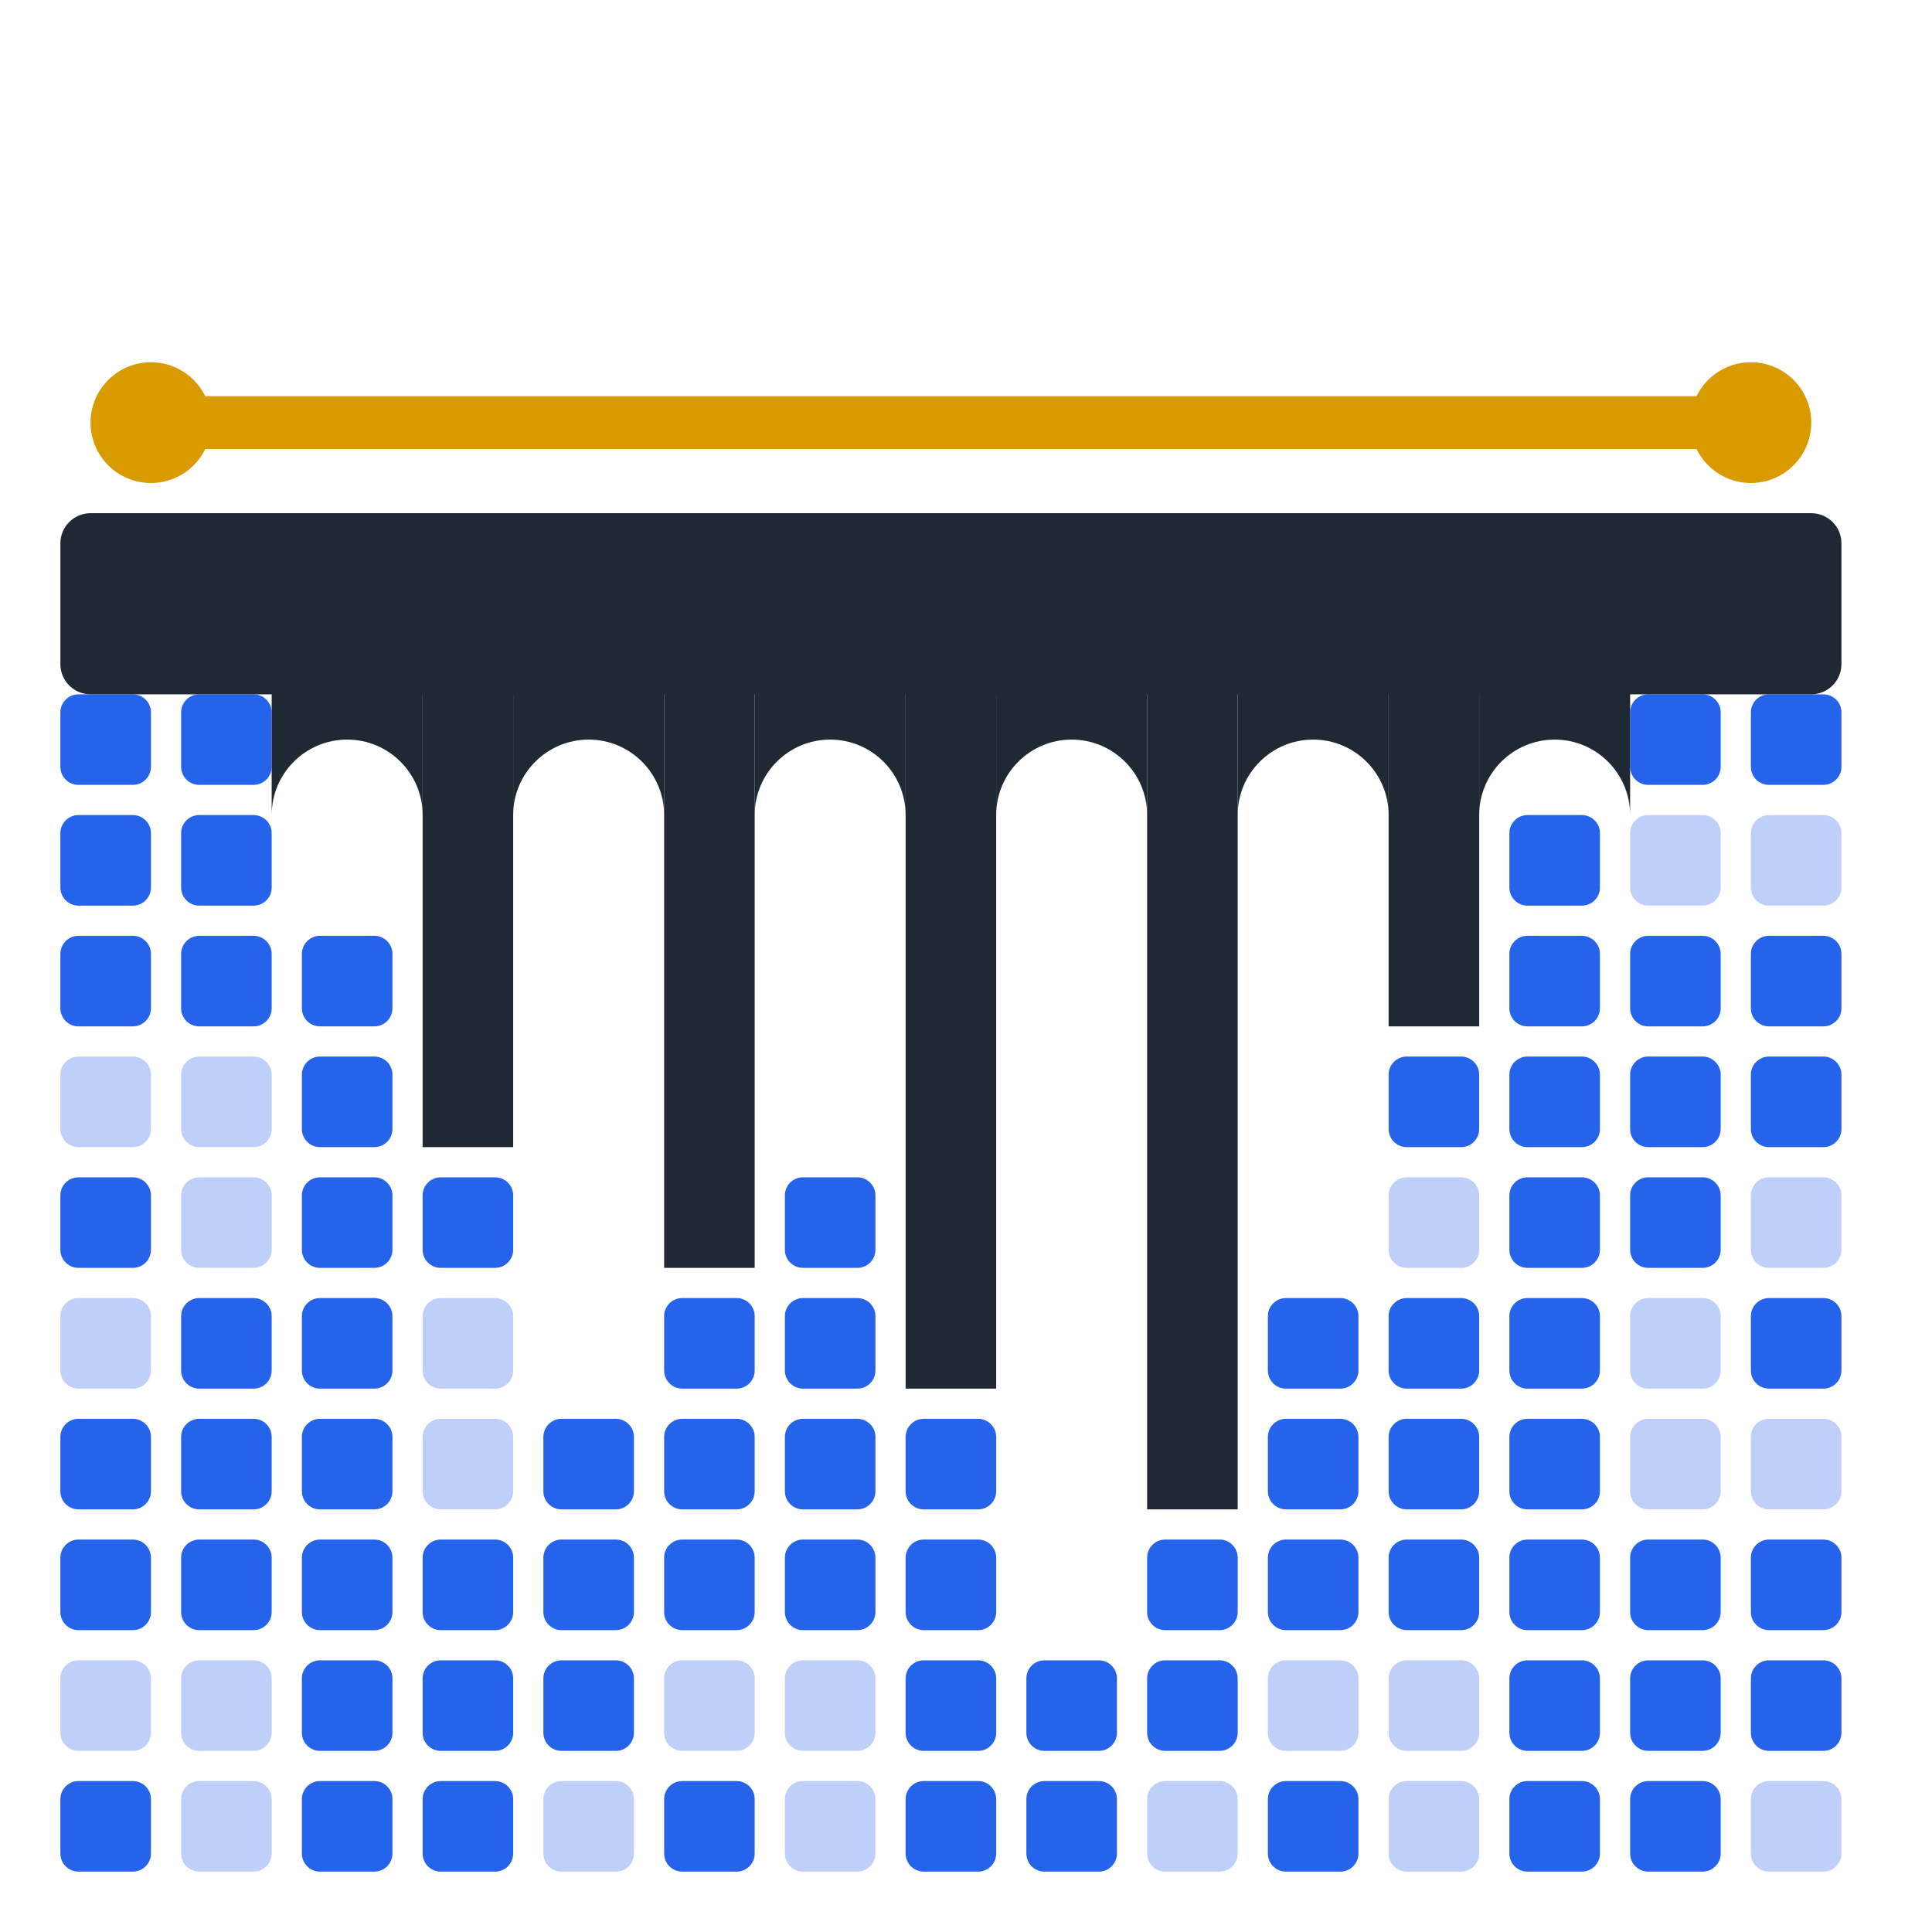
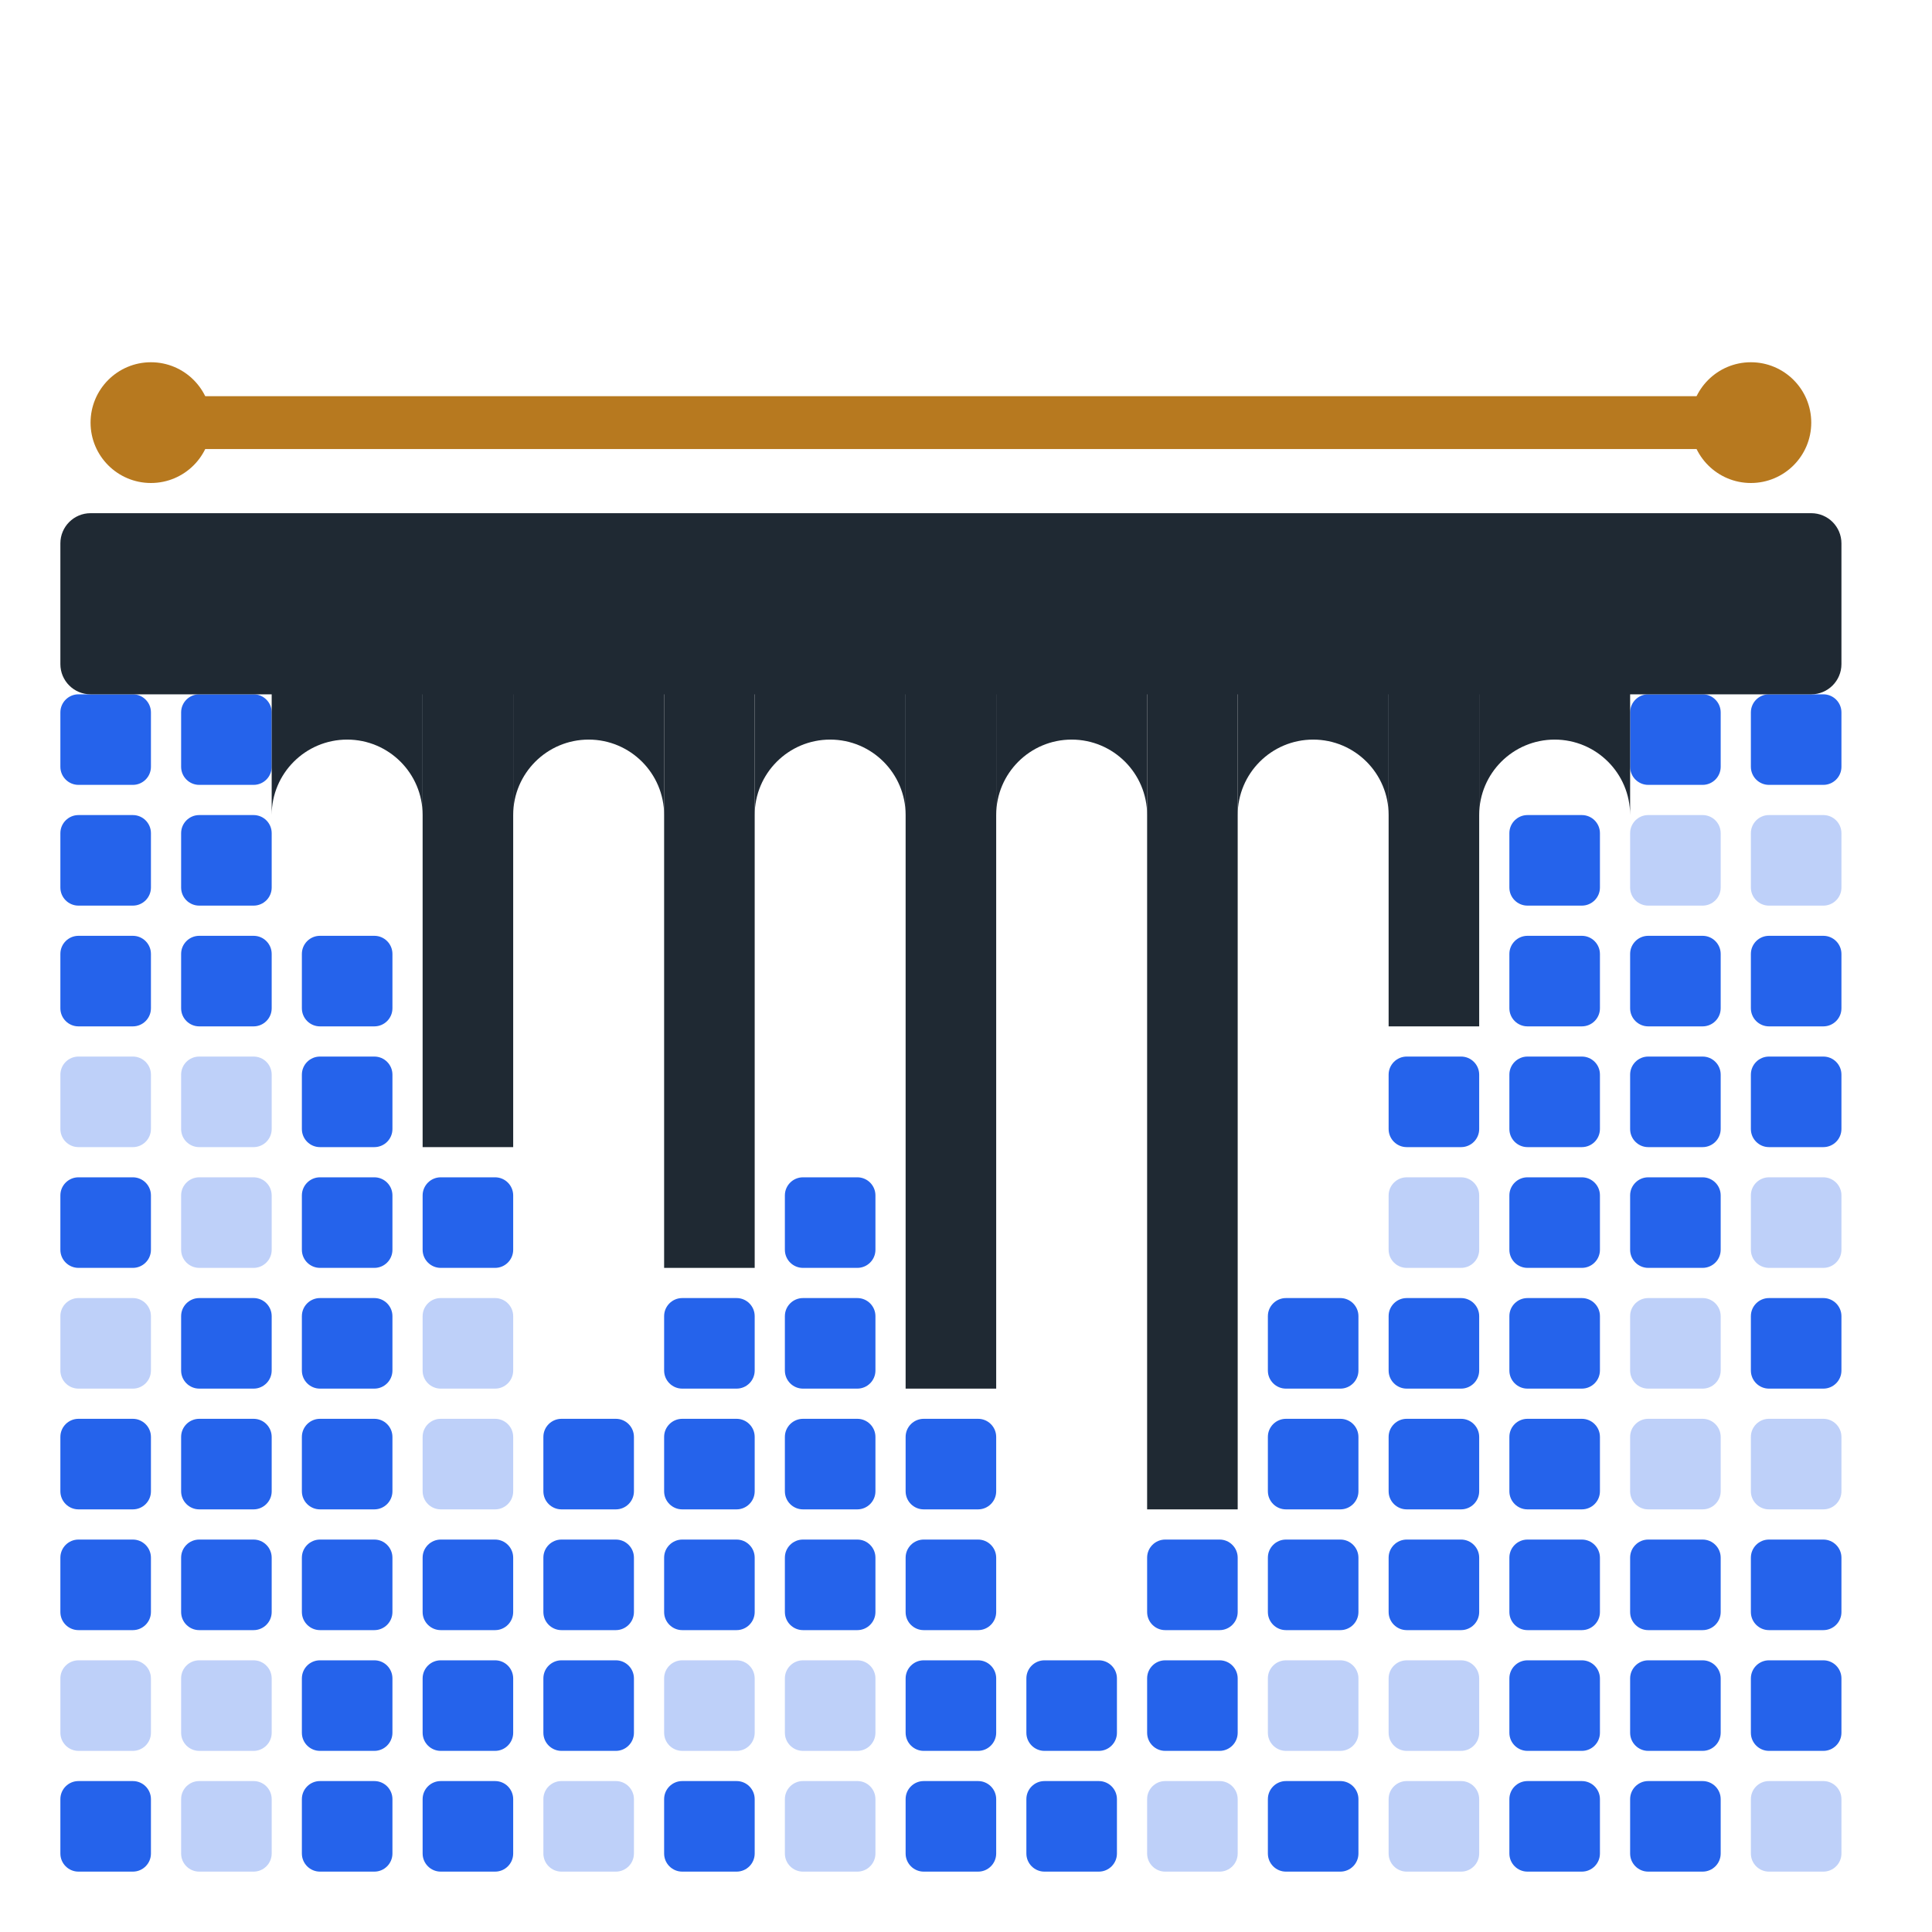
<svg xmlns="http://www.w3.org/2000/svg" viewBox="0 0 128 128" width="128" height="128" role="img" aria-label="Eisenjoch">
  <rect x="4" y="118" width="6" height="6" rx="1.2" fill="#2563EB" />
  <rect x="4" y="110" width="6" height="6" rx="1.2" fill="#2563EB" fill-opacity=".3" />
  <rect x="4" y="102" width="6" height="6" rx="1.2" fill="#2563EB" />
  <rect x="4" y="94" width="6" height="6" rx="1.2" fill="#2563EB" />
  <rect x="4" y="86" width="6" height="6" rx="1.2" fill="#2563EB" fill-opacity=".3" />
  <rect x="4" y="78" width="6" height="6" rx="1.2" fill="#2563EB" />
  <rect x="4" y="70" width="6" height="6" rx="1.2" fill="#2563EB" fill-opacity=".3" />
  <rect x="4" y="62" width="6" height="6" rx="1.2" fill="#2563EB" />
  <rect x="4" y="54" width="6" height="6" rx="1.2" fill="#2563EB" />
  <rect x="4" y="46" width="6" height="6" rx="1.2" fill="#2563EB" />
  <rect x="12" y="118" width="6" height="6" rx="1.2" fill="#2563EB" fill-opacity=".3" />
  <rect x="12" y="110" width="6" height="6" rx="1.2" fill="#2563EB" fill-opacity=".3" />
  <rect x="12" y="102" width="6" height="6" rx="1.2" fill="#2563EB" />
  <rect x="12" y="94" width="6" height="6" rx="1.2" fill="#2563EB" />
  <rect x="12" y="86" width="6" height="6" rx="1.2" fill="#2563EB" />
  <rect x="12" y="78" width="6" height="6" rx="1.2" fill="#2563EB" fill-opacity=".3" />
  <rect x="12" y="70" width="6" height="6" rx="1.2" fill="#2563EB" fill-opacity=".3" />
  <rect x="12" y="62" width="6" height="6" rx="1.2" fill="#2563EB" />
  <rect x="12" y="54" width="6" height="6" rx="1.2" fill="#2563EB" />
  <rect x="12" y="46" width="6" height="6" rx="1.2" fill="#2563EB" />
  <rect x="20" y="118" width="6" height="6" rx="1.2" fill="#2563EB" />
  <rect x="20" y="110" width="6" height="6" rx="1.2" fill="#2563EB" />
  <rect x="20" y="102" width="6" height="6" rx="1.2" fill="#2563EB" />
  <rect x="20" y="94" width="6" height="6" rx="1.2" fill="#2563EB" />
  <rect x="20" y="86" width="6" height="6" rx="1.2" fill="#2563EB" />
  <rect x="20" y="78" width="6" height="6" rx="1.2" fill="#2563EB" />
  <rect x="20" y="70" width="6" height="6" rx="1.2" fill="#2563EB" />
  <rect x="20" y="62" width="6" height="6" rx="1.2" fill="#2563EB" />
  <rect x="28" y="118" width="6" height="6" rx="1.2" fill="#2563EB" />
  <rect x="28" y="110" width="6" height="6" rx="1.2" fill="#2563EB" />
  <rect x="28" y="102" width="6" height="6" rx="1.2" fill="#2563EB" />
  <rect x="28" y="94" width="6" height="6" rx="1.2" fill="#2563EB" fill-opacity=".3" />
  <rect x="28" y="86" width="6" height="6" rx="1.2" fill="#2563EB" fill-opacity=".3" />
  <rect x="28" y="78" width="6" height="6" rx="1.2" fill="#2563EB" />
  <rect x="36" y="118" width="6" height="6" rx="1.2" fill="#2563EB" fill-opacity=".3" />
  <rect x="36" y="110" width="6" height="6" rx="1.2" fill="#2563EB" />
  <rect x="36" y="102" width="6" height="6" rx="1.2" fill="#2563EB" />
  <rect x="36" y="94" width="6" height="6" rx="1.2" fill="#2563EB" />
  <rect x="44" y="118" width="6" height="6" rx="1.2" fill="#2563EB" />
  <rect x="44" y="110" width="6" height="6" rx="1.2" fill="#2563EB" fill-opacity=".3" />
  <rect x="44" y="102" width="6" height="6" rx="1.2" fill="#2563EB" />
  <rect x="44" y="94" width="6" height="6" rx="1.2" fill="#2563EB" />
  <rect x="44" y="86" width="6" height="6" rx="1.2" fill="#2563EB" />
  <rect x="52" y="118" width="6" height="6" rx="1.2" fill="#2563EB" fill-opacity=".3" />
  <rect x="52" y="110" width="6" height="6" rx="1.2" fill="#2563EB" fill-opacity=".3" />
  <rect x="52" y="102" width="6" height="6" rx="1.2" fill="#2563EB" />
  <rect x="52" y="94" width="6" height="6" rx="1.2" fill="#2563EB" />
  <rect x="52" y="86" width="6" height="6" rx="1.2" fill="#2563EB" />
  <rect x="52" y="78" width="6" height="6" rx="1.2" fill="#2563EB" />
  <rect x="60" y="118" width="6" height="6" rx="1.2" fill="#2563EB" />
  <rect x="60" y="110" width="6" height="6" rx="1.2" fill="#2563EB" />
  <rect x="60" y="102" width="6" height="6" rx="1.2" fill="#2563EB" />
  <rect x="60" y="94" width="6" height="6" rx="1.2" fill="#2563EB" />
  <rect x="68" y="118" width="6" height="6" rx="1.2" fill="#2563EB" />
  <rect x="68" y="110" width="6" height="6" rx="1.2" fill="#2563EB" />
  <rect x="76" y="118" width="6" height="6" rx="1.2" fill="#2563EB" fill-opacity=".3" />
  <rect x="76" y="110" width="6" height="6" rx="1.2" fill="#2563EB" />
  <rect x="76" y="102" width="6" height="6" rx="1.2" fill="#2563EB" />
  <rect x="84" y="118" width="6" height="6" rx="1.2" fill="#2563EB" />
  <rect x="84" y="110" width="6" height="6" rx="1.2" fill="#2563EB" fill-opacity=".3" />
  <rect x="84" y="102" width="6" height="6" rx="1.2" fill="#2563EB" />
  <rect x="84" y="94" width="6" height="6" rx="1.2" fill="#2563EB" />
  <rect x="84" y="86" width="6" height="6" rx="1.2" fill="#2563EB" />
  <rect x="92" y="118" width="6" height="6" rx="1.2" fill="#2563EB" fill-opacity=".3" />
  <rect x="92" y="110" width="6" height="6" rx="1.2" fill="#2563EB" fill-opacity=".3" />
  <rect x="92" y="102" width="6" height="6" rx="1.2" fill="#2563EB" />
  <rect x="92" y="94" width="6" height="6" rx="1.2" fill="#2563EB" />
  <rect x="92" y="86" width="6" height="6" rx="1.2" fill="#2563EB" />
  <rect x="92" y="78" width="6" height="6" rx="1.2" fill="#2563EB" fill-opacity=".3" />
  <rect x="92" y="70" width="6" height="6" rx="1.2" fill="#2563EB" />
  <rect x="100" y="118" width="6" height="6" rx="1.2" fill="#2563EB" />
  <rect x="100" y="110" width="6" height="6" rx="1.2" fill="#2563EB" />
  <rect x="100" y="102" width="6" height="6" rx="1.2" fill="#2563EB" />
  <rect x="100" y="94" width="6" height="6" rx="1.2" fill="#2563EB" />
  <rect x="100" y="86" width="6" height="6" rx="1.2" fill="#2563EB" />
  <rect x="100" y="78" width="6" height="6" rx="1.2" fill="#2563EB" />
  <rect x="100" y="70" width="6" height="6" rx="1.2" fill="#2563EB" />
  <rect x="100" y="62" width="6" height="6" rx="1.2" fill="#2563EB" />
  <rect x="100" y="54" width="6" height="6" rx="1.2" fill="#2563EB" />
  <rect x="108" y="118" width="6" height="6" rx="1.2" fill="#2563EB" />
  <rect x="108" y="110" width="6" height="6" rx="1.2" fill="#2563EB" />
  <rect x="108" y="102" width="6" height="6" rx="1.2" fill="#2563EB" />
  <rect x="108" y="94" width="6" height="6" rx="1.2" fill="#2563EB" fill-opacity=".3" />
  <rect x="108" y="86" width="6" height="6" rx="1.2" fill="#2563EB" fill-opacity=".3" />
  <rect x="108" y="78" width="6" height="6" rx="1.2" fill="#2563EB" />
  <rect x="108" y="70" width="6" height="6" rx="1.2" fill="#2563EB" />
  <rect x="108" y="62" width="6" height="6" rx="1.2" fill="#2563EB" />
  <rect x="108" y="54" width="6" height="6" rx="1.2" fill="#2563EB" fill-opacity=".3" />
  <rect x="108" y="46" width="6" height="6" rx="1.2" fill="#2563EB" />
  <rect x="116" y="118" width="6" height="6" rx="1.2" fill="#2563EB" fill-opacity=".3" />
  <rect x="116" y="110" width="6" height="6" rx="1.2" fill="#2563EB" />
  <rect x="116" y="102" width="6" height="6" rx="1.2" fill="#2563EB" />
  <rect x="116" y="94" width="6" height="6" rx="1.2" fill="#2563EB" fill-opacity=".3" />
  <rect x="116" y="86" width="6" height="6" rx="1.2" fill="#2563EB" />
  <rect x="116" y="78" width="6" height="6" rx="1.2" fill="#2563EB" fill-opacity=".3" />
  <rect x="116" y="70" width="6" height="6" rx="1.2" fill="#2563EB" />
  <rect x="116" y="62" width="6" height="6" rx="1.2" fill="#2563EB" />
  <rect x="116" y="54" width="6" height="6" rx="1.2" fill="#2563EB" fill-opacity=".3" />
  <rect x="116" y="46" width="6" height="6" rx="1.2" fill="#2563EB" />
  <rect x="4" y="34" width="118" height="12" rx="2" fill="#1F2933" />
  <rect x="28" y="44" width="6" height="32" fill="#1F2933" />
  <rect x="44" y="44" width="6" height="40" fill="#1F2933" />
  <rect x="60" y="44" width="6" height="48" fill="#1F2933" />
  <rect x="76" y="44" width="6" height="56" fill="#1F2933" />
  <rect x="92" y="44" width="6" height="24" fill="#1F2933" />
  <path d="M18 45H28V54A5 5 0 0 0 18 54Z" fill="#1F2933" />
  <path d="M34 45H44V54A5 5 0 0 0 34 54Z" fill="#1F2933" />
  <path d="M50 45H60V54A5 5 0 0 0 50 54Z" fill="#1F2933" />
  <path d="M66 45H76V54A5 5 0 0 0 66 54Z" fill="#1F2933" />
  <path d="M82 45H92V54A5 5 0 0 0 82 54Z" fill="#1F2933" />
  <path d="M98 45H108V54A5 5 0 0 0 98 54Z" fill="#1F2933" />
-   <path d="M10 28H116" fill="none" stroke="#D99A00" stroke-width="3.5" stroke-linecap="round" />
-   <circle cx="10" cy="28" r="4" fill="#D99A00" />
-   <circle cx="116" cy="28" r="4" fill="#D99A00" />
+   <path d="M10 28H116" fill="none" stroke="#B7791F" stroke-width="3.5" stroke-linecap="round" />
+   <circle cx="10" cy="28" r="4" fill="#B7791F" />
+   <circle cx="116" cy="28" r="4" fill="#B7791F" />
</svg>
